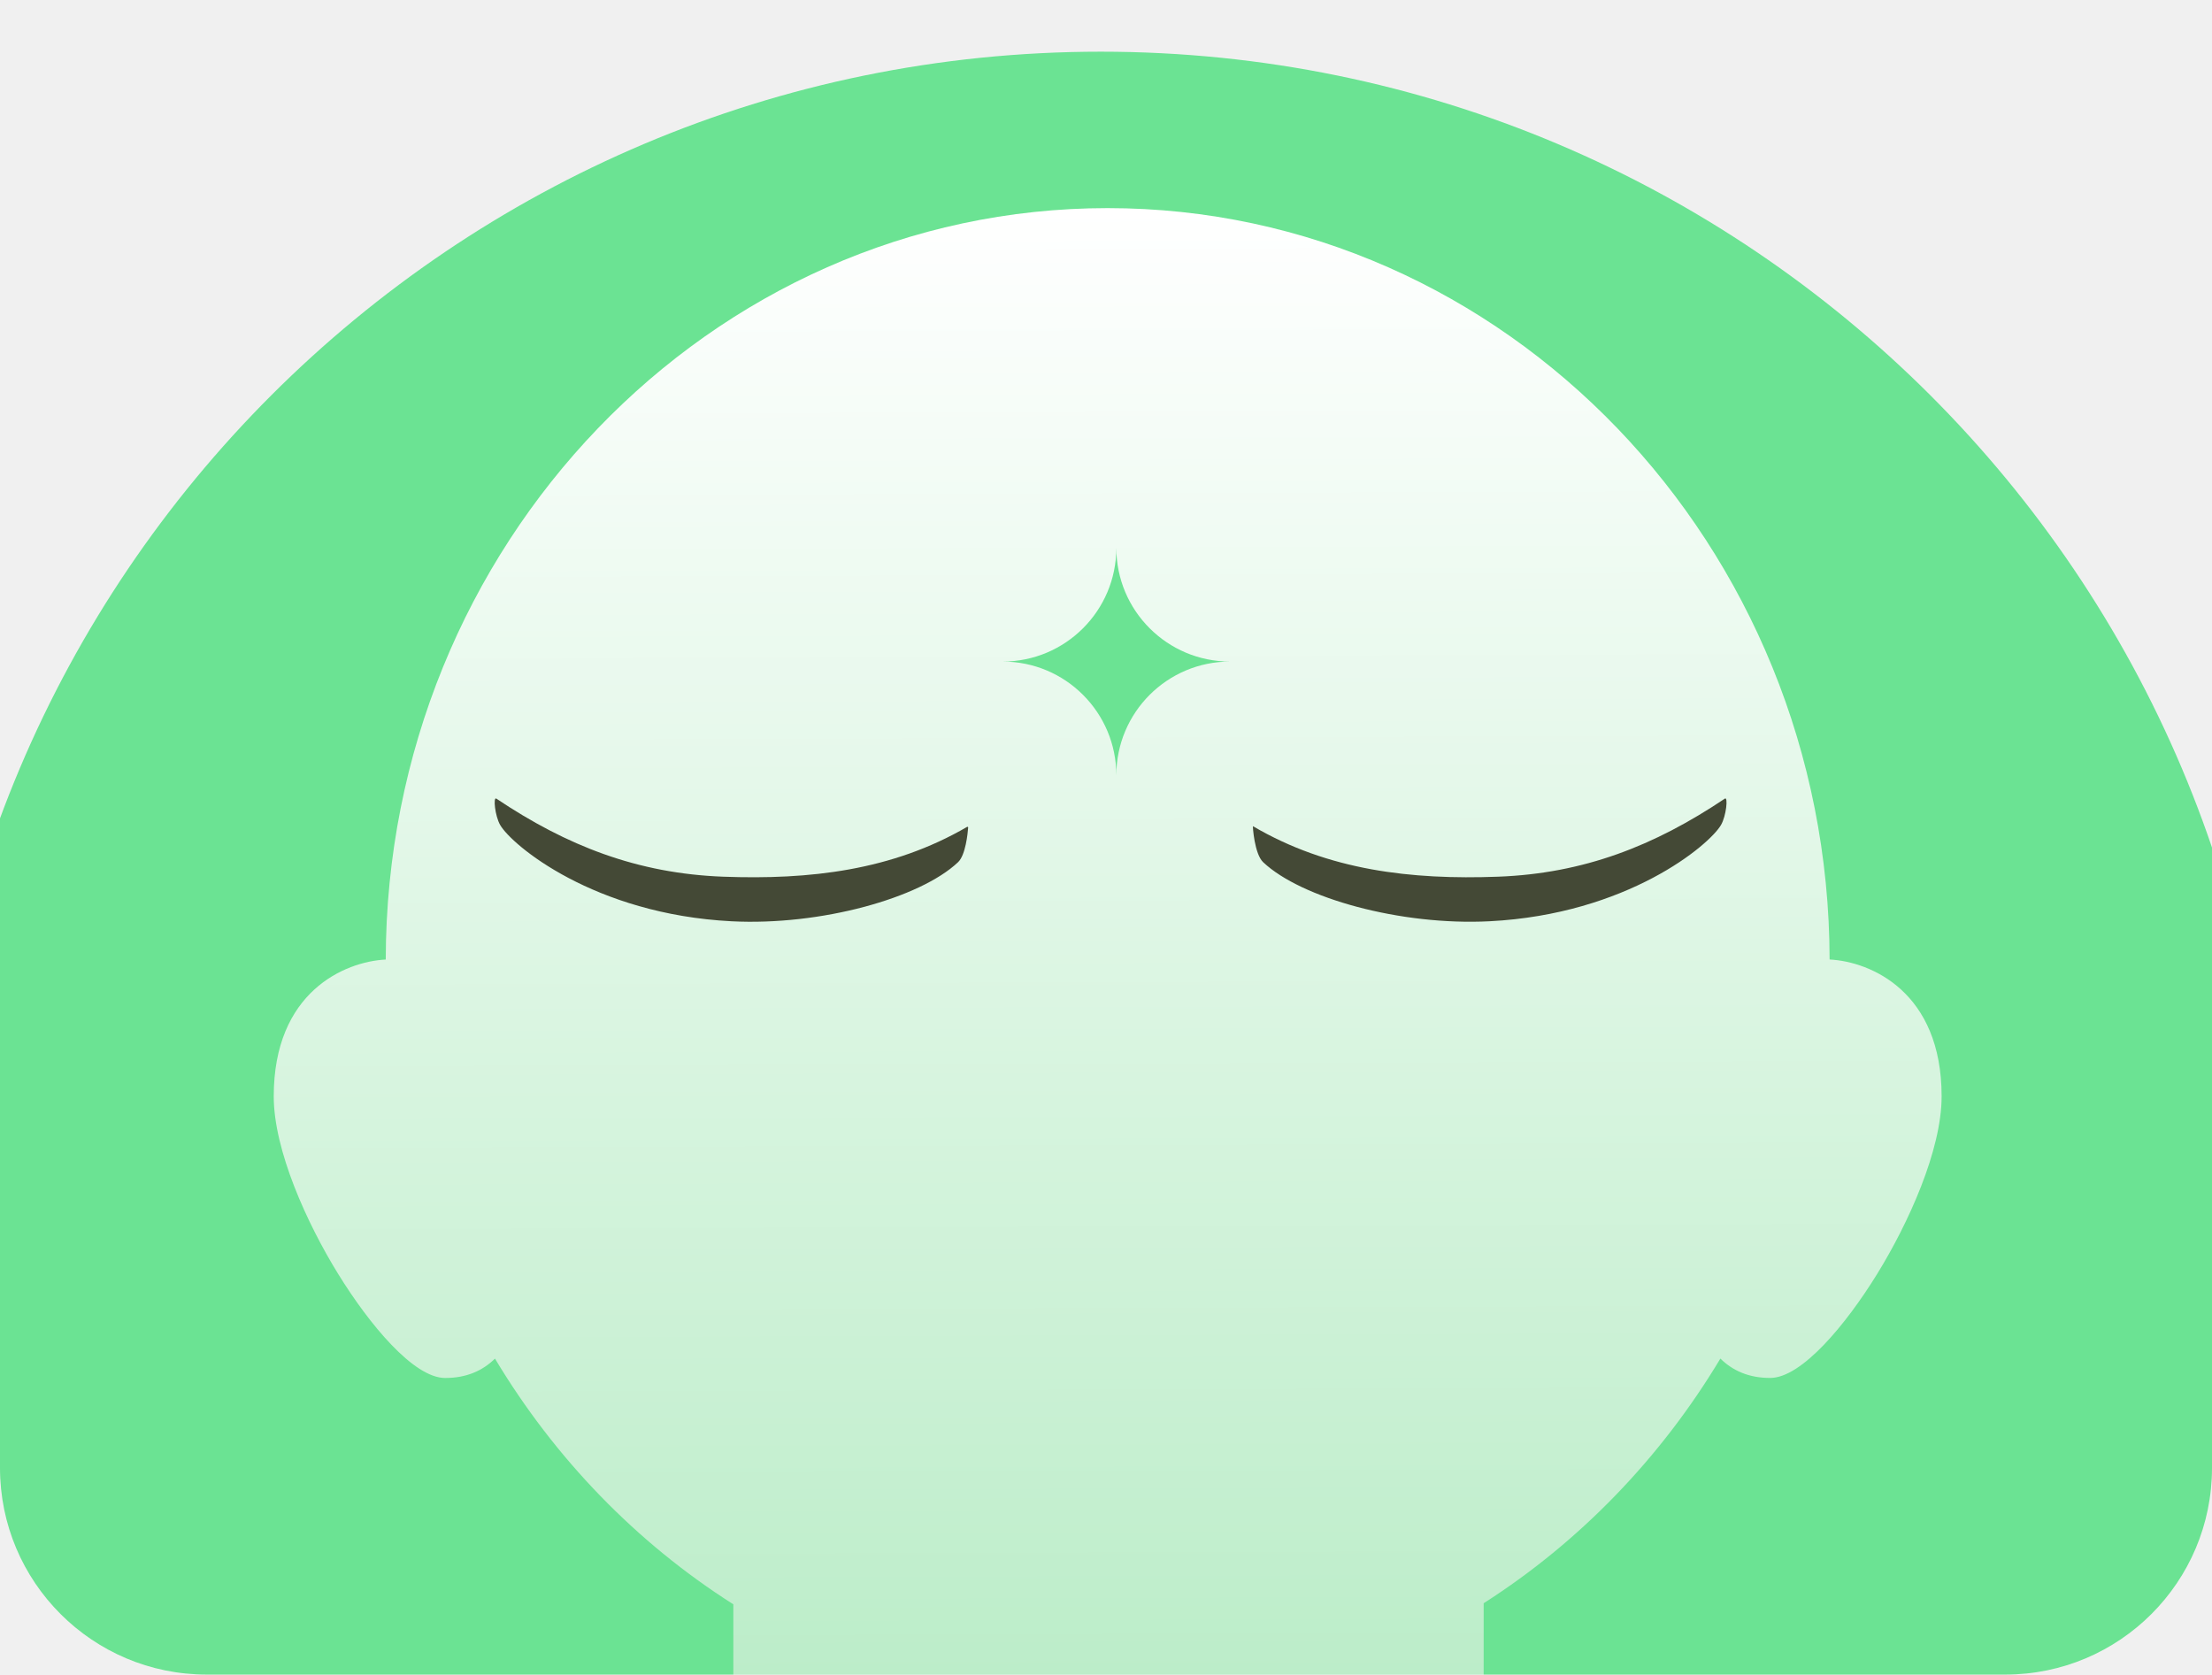
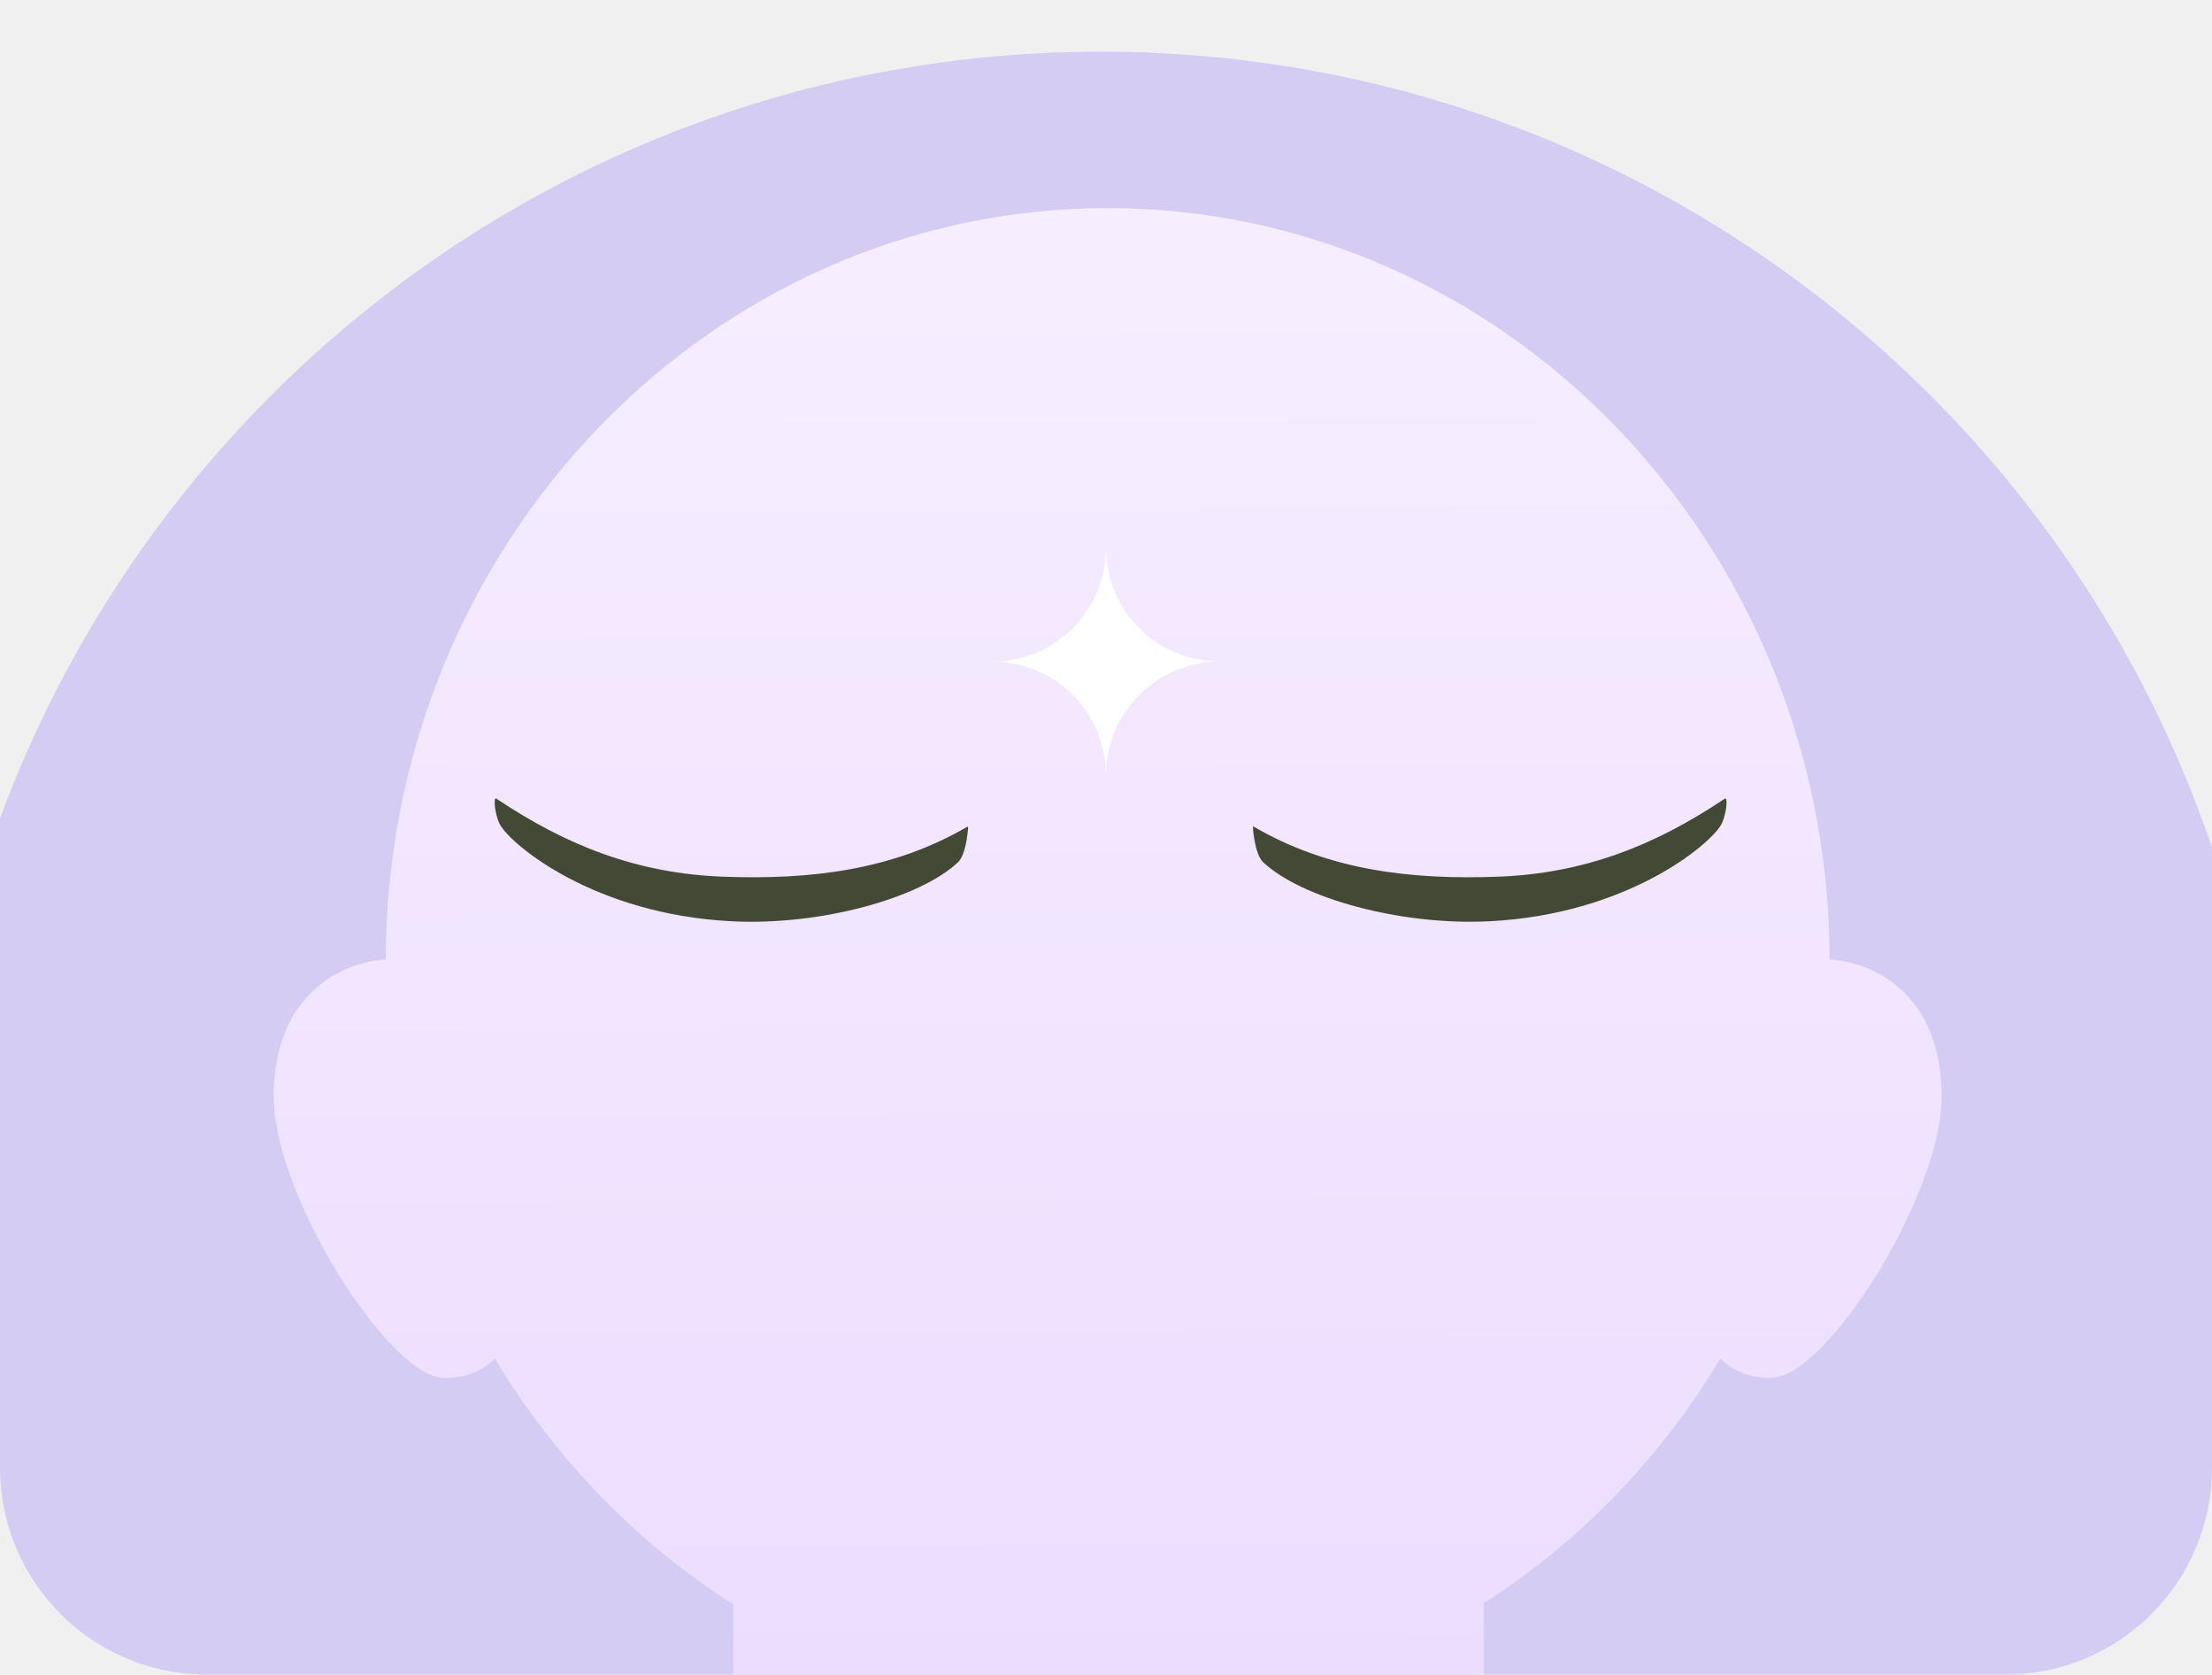
<svg xmlns="http://www.w3.org/2000/svg" width="214" height="162" viewBox="0 0 214 162" fill="none">
-   <mask id="mask0_461_2925" style="mask-type:alpha" maskUnits="userSpaceOnUse" x="0" y="0" width="214" height="162">
+   <mask id="mask0_1899_3252" style="mask-type:alpha" maskUnits="userSpaceOnUse" x="0" y="0" width="214" height="162">
    <rect width="214" height="162" rx="20" fill="#FBF5EF" />
  </mask>
-   <g mask="url(#mask0_461_2925)">
-     <circle cx="106.5" cy="118.5" r="113.5" fill="#6BE393" />
-     <mask id="mask1_461_2925" style="mask-type:alpha" maskUnits="userSpaceOnUse" x="-7" y="5" width="227" height="227">
-       <circle cx="106.5" cy="118.5" r="113.5" fill="#F34A13" />
+   <g mask="url(#mask0_1899_3252)">
+     <circle cx="106.5" cy="118.5" r="113.5" fill="#D4CCF3" />
+     <mask id="mask1_1899_3252" style="mask-type:alpha" maskUnits="userSpaceOnUse" x="-7" y="5" width="227" height="227">
+       <circle cx="106.5" cy="118.5" r="113.5" fill="#612C1B" />
    </mask>
-     <g mask="url(#mask1_461_2925)">
-       <path d="M167.088 197.098C162.524 189.286 157.324 185.804 150.225 185.804H143.537V155.098C152.817 149.171 160.673 141.047 166.438 131.429C167.634 132.607 169.2 133.304 171.255 133.304C174.309 133.304 178.602 128.112 181.599 123.254C184.615 118.365 187.842 111.282 187.842 106.058C187.842 95.965 180.997 93.026 177.005 92.823C176.936 52.73 145.631 20.133 107.16 20.133C68.69 20.133 37.388 52.73 37.319 92.826C33.327 93.03 26.483 95.968 26.483 106.062C26.483 111.288 29.706 118.372 32.725 123.257C35.725 128.115 40.015 133.307 43.069 133.307C45.124 133.307 46.691 132.607 47.886 131.432C53.683 141.106 61.598 149.268 70.947 155.204V177.198C70.947 181.659 67.303 185.288 62.822 185.288H55.5C47.114 185.288 39.494 188.242 34.046 193.61C28.231 199.336 25.158 207.389 25.158 216.895V267.941H184.204L171.836 209.633C170.86 205.038 169.262 200.821 167.088 197.098Z" fill="url(#paint0_linear_461_2925)" />
+     <g mask="url(#mask1_1899_3252)">
+       <path d="M167.088 197.098C162.524 189.286 157.324 185.804 150.225 185.804H143.537V155.098C152.817 149.171 160.673 141.047 166.438 131.429C167.634 132.607 169.2 133.304 171.255 133.304C174.309 133.304 178.602 128.112 181.599 123.254C184.615 118.365 187.842 111.282 187.842 106.058C187.842 95.965 180.997 93.026 177.005 92.823C176.936 52.73 145.631 20.133 107.16 20.133C68.69 20.133 37.388 52.73 37.319 92.826C33.327 93.03 26.483 95.968 26.483 106.062C26.483 111.288 29.706 118.372 32.725 123.257C35.725 128.115 40.015 133.307 43.069 133.307C45.124 133.307 46.691 132.607 47.886 131.432C53.683 141.106 61.598 149.268 70.947 155.204V177.198C70.947 181.659 67.303 185.288 62.822 185.288H55.5C47.114 185.288 39.494 188.242 34.046 193.61C28.231 199.336 25.158 207.389 25.158 216.895V267.941H184.204L171.836 209.633C170.86 205.038 169.262 200.821 167.088 197.098Z" fill="url(#paint0_linear_1899_3252)" />
    </g>
    <path d="M166.87 77.26C160.055 81.831 153.218 84.503 144.926 84.812C136.556 85.125 128.515 84.215 121.217 79.926C121.183 79.908 121.359 82.608 122.201 83.407C125.883 86.887 135.507 89.562 144.109 89.123C157.436 88.442 165.384 81.744 166.502 79.802C167.007 78.929 167.199 77.037 166.87 77.26Z" fill="#444936" />
    <path d="M69.965 84.812C61.676 84.502 54.836 81.83 48.021 77.26C47.693 77.04 47.885 78.932 48.386 79.805C49.504 81.746 57.453 88.444 70.78 89.125C79.382 89.565 89.005 86.89 92.687 83.409C93.421 82.716 93.622 80.607 93.665 80.059C93.668 80.003 93.61 79.966 93.56 79.994C86.293 84.224 78.292 85.122 69.965 84.812Z" fill="#444936" />
  </g>
-   <path fill-rule="evenodd" clip-rule="evenodd" d="M97 64C103.075 64 108 59.075 108 53H108L108 53C108 59.075 112.925 64 119 64C112.925 64 108 68.925 108 75C108 75 108 75 108 75H108C108 68.925 103.075 64 97 64Z" fill="#6BE393" />
+   <path fill-rule="evenodd" clip-rule="evenodd" d="M96 64C102.075 64 107 59.075 107 53H107L107 53C107 59.075 111.925 64 118 64C111.925 64 107 68.925 107 75C107 75 107 75 107 75H107C107 68.925 102.075 64 96 64Z" fill="white" />
  <defs>
-     <linearGradient id="paint0_linear_461_2925" x1="106.5" y1="20.133" x2="107" y2="162" gradientUnits="userSpaceOnUse">
-       <stop stop-color="white" />
-       <stop offset="1" stop-color="#BCEDC9" />
+     <linearGradient id="paint0_linear_1899_3252" x1="106.5" y1="20.133" x2="107" y2="162" gradientUnits="userSpaceOnUse">
+       <stop offset="0.057" stop-color="#F6EDFF" />
+       <stop offset="1" stop-color="#ECDDFF" />
    </linearGradient>
  </defs>
</svg>
